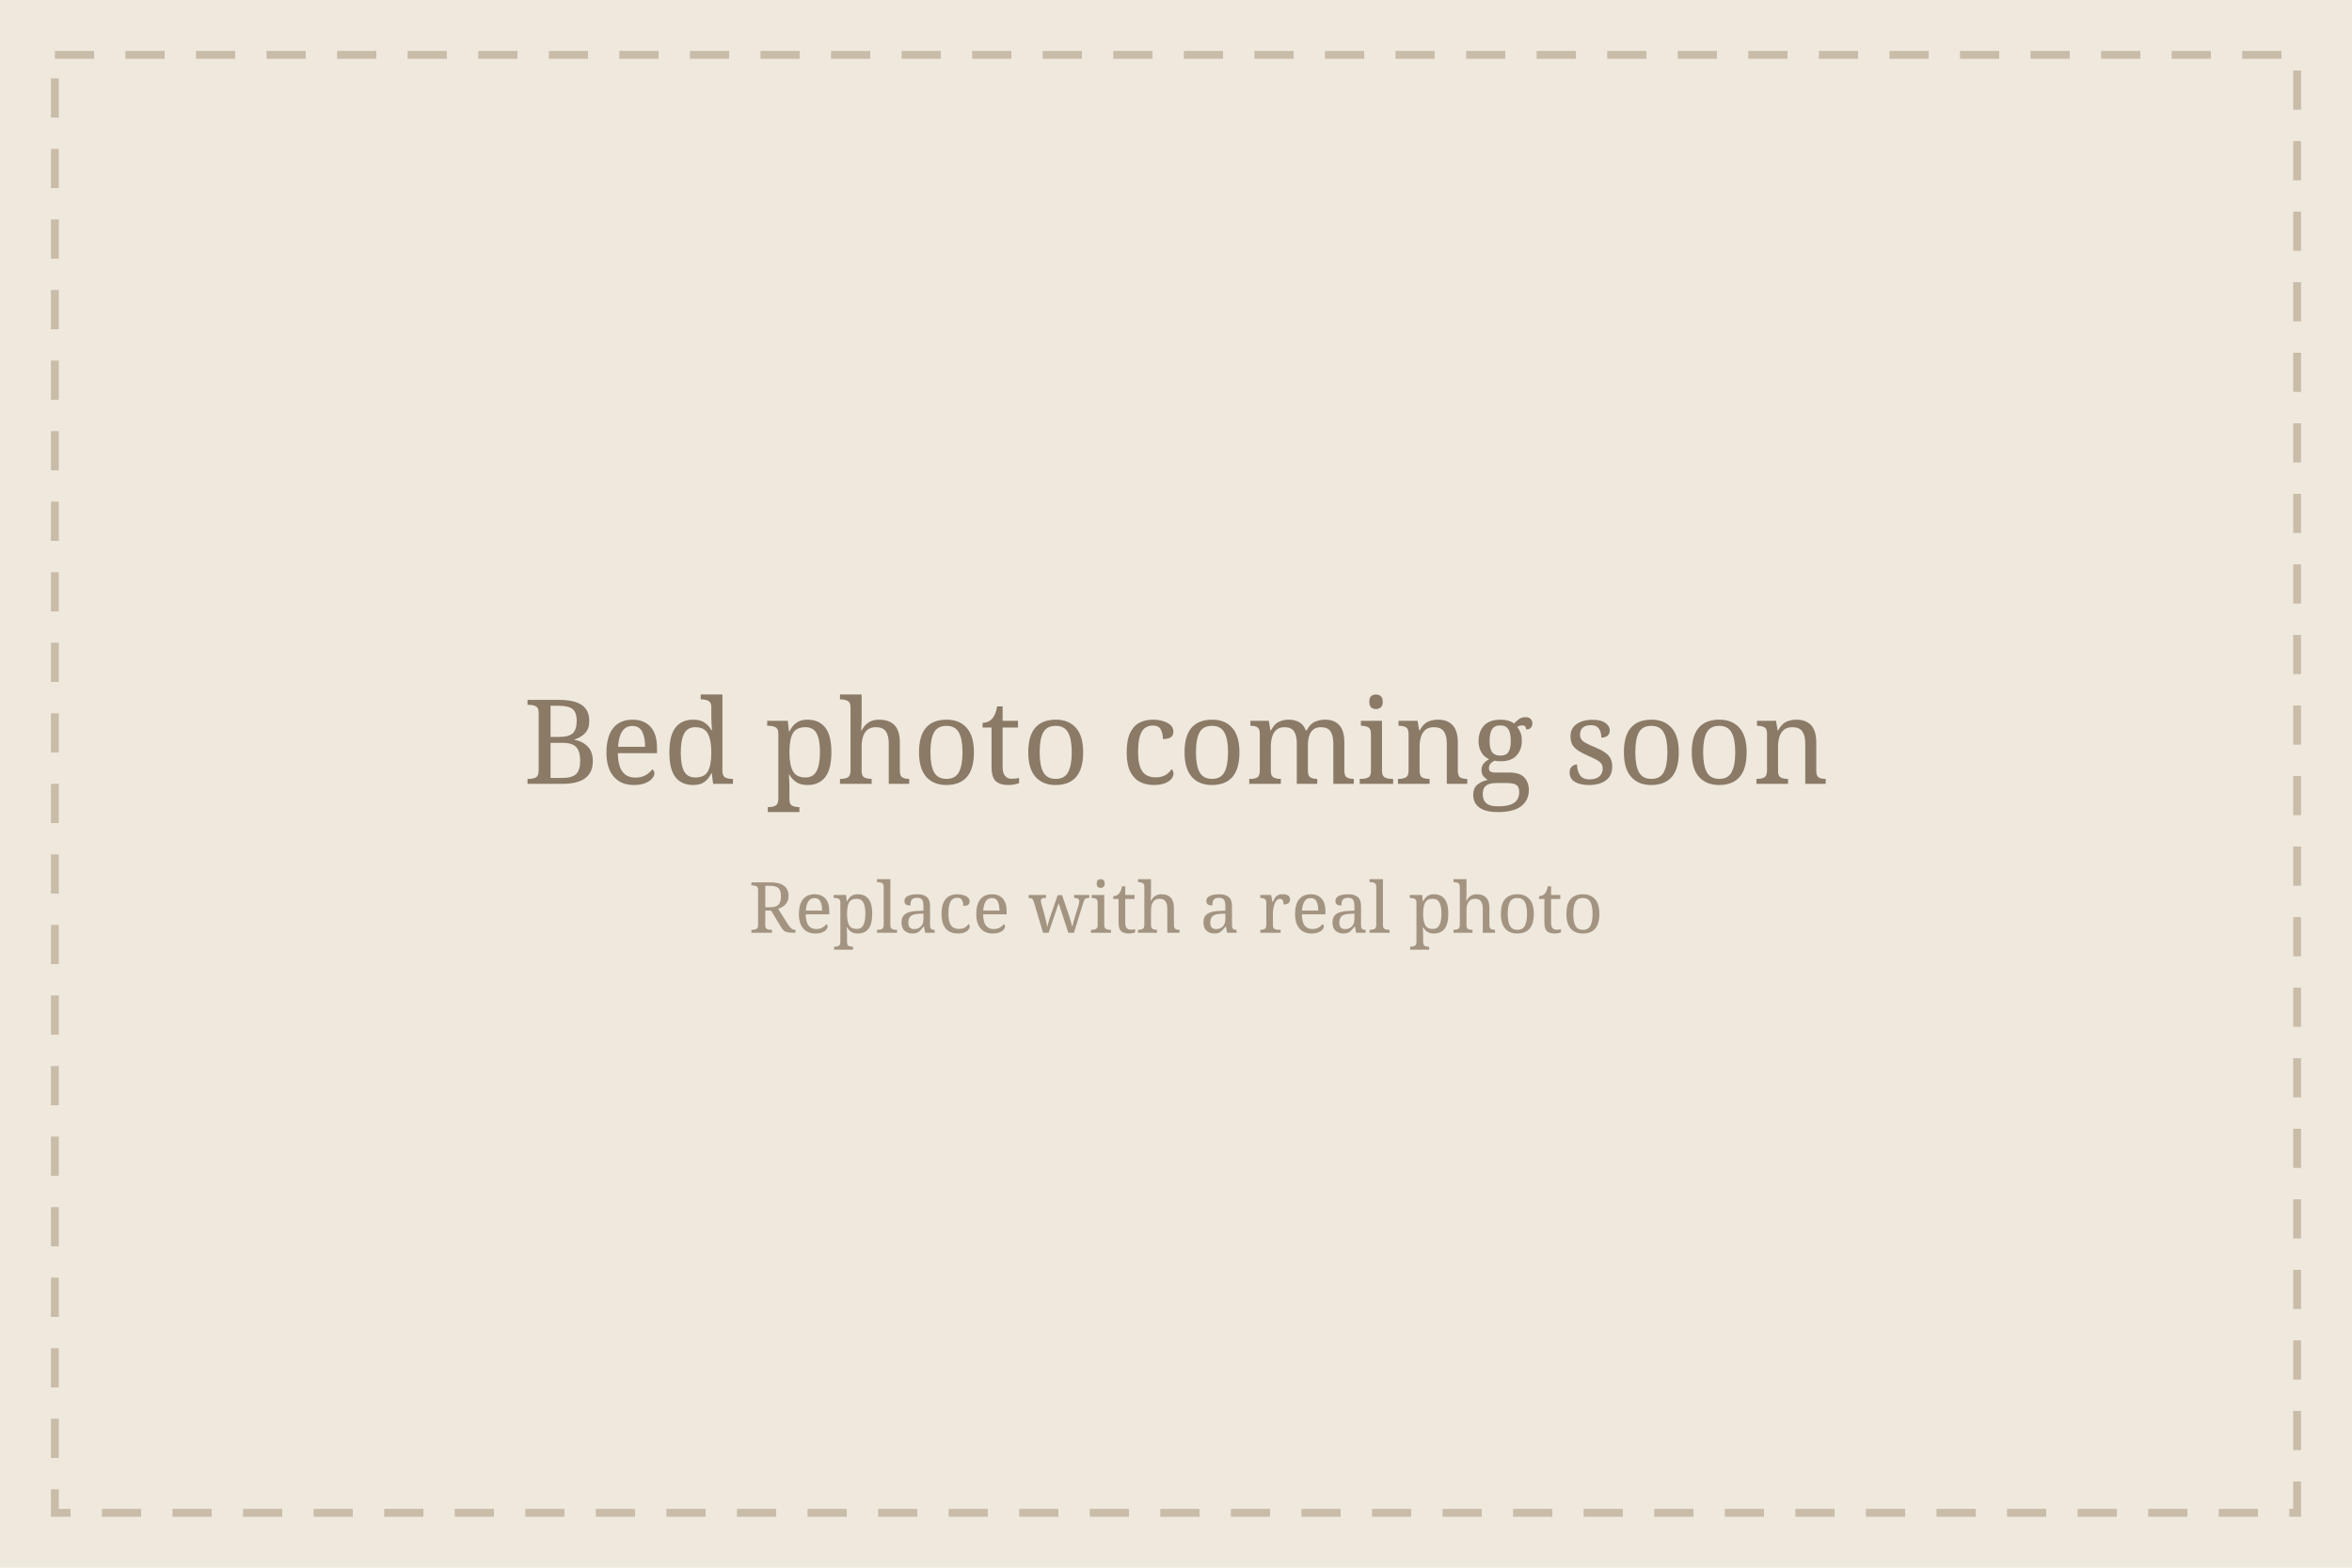
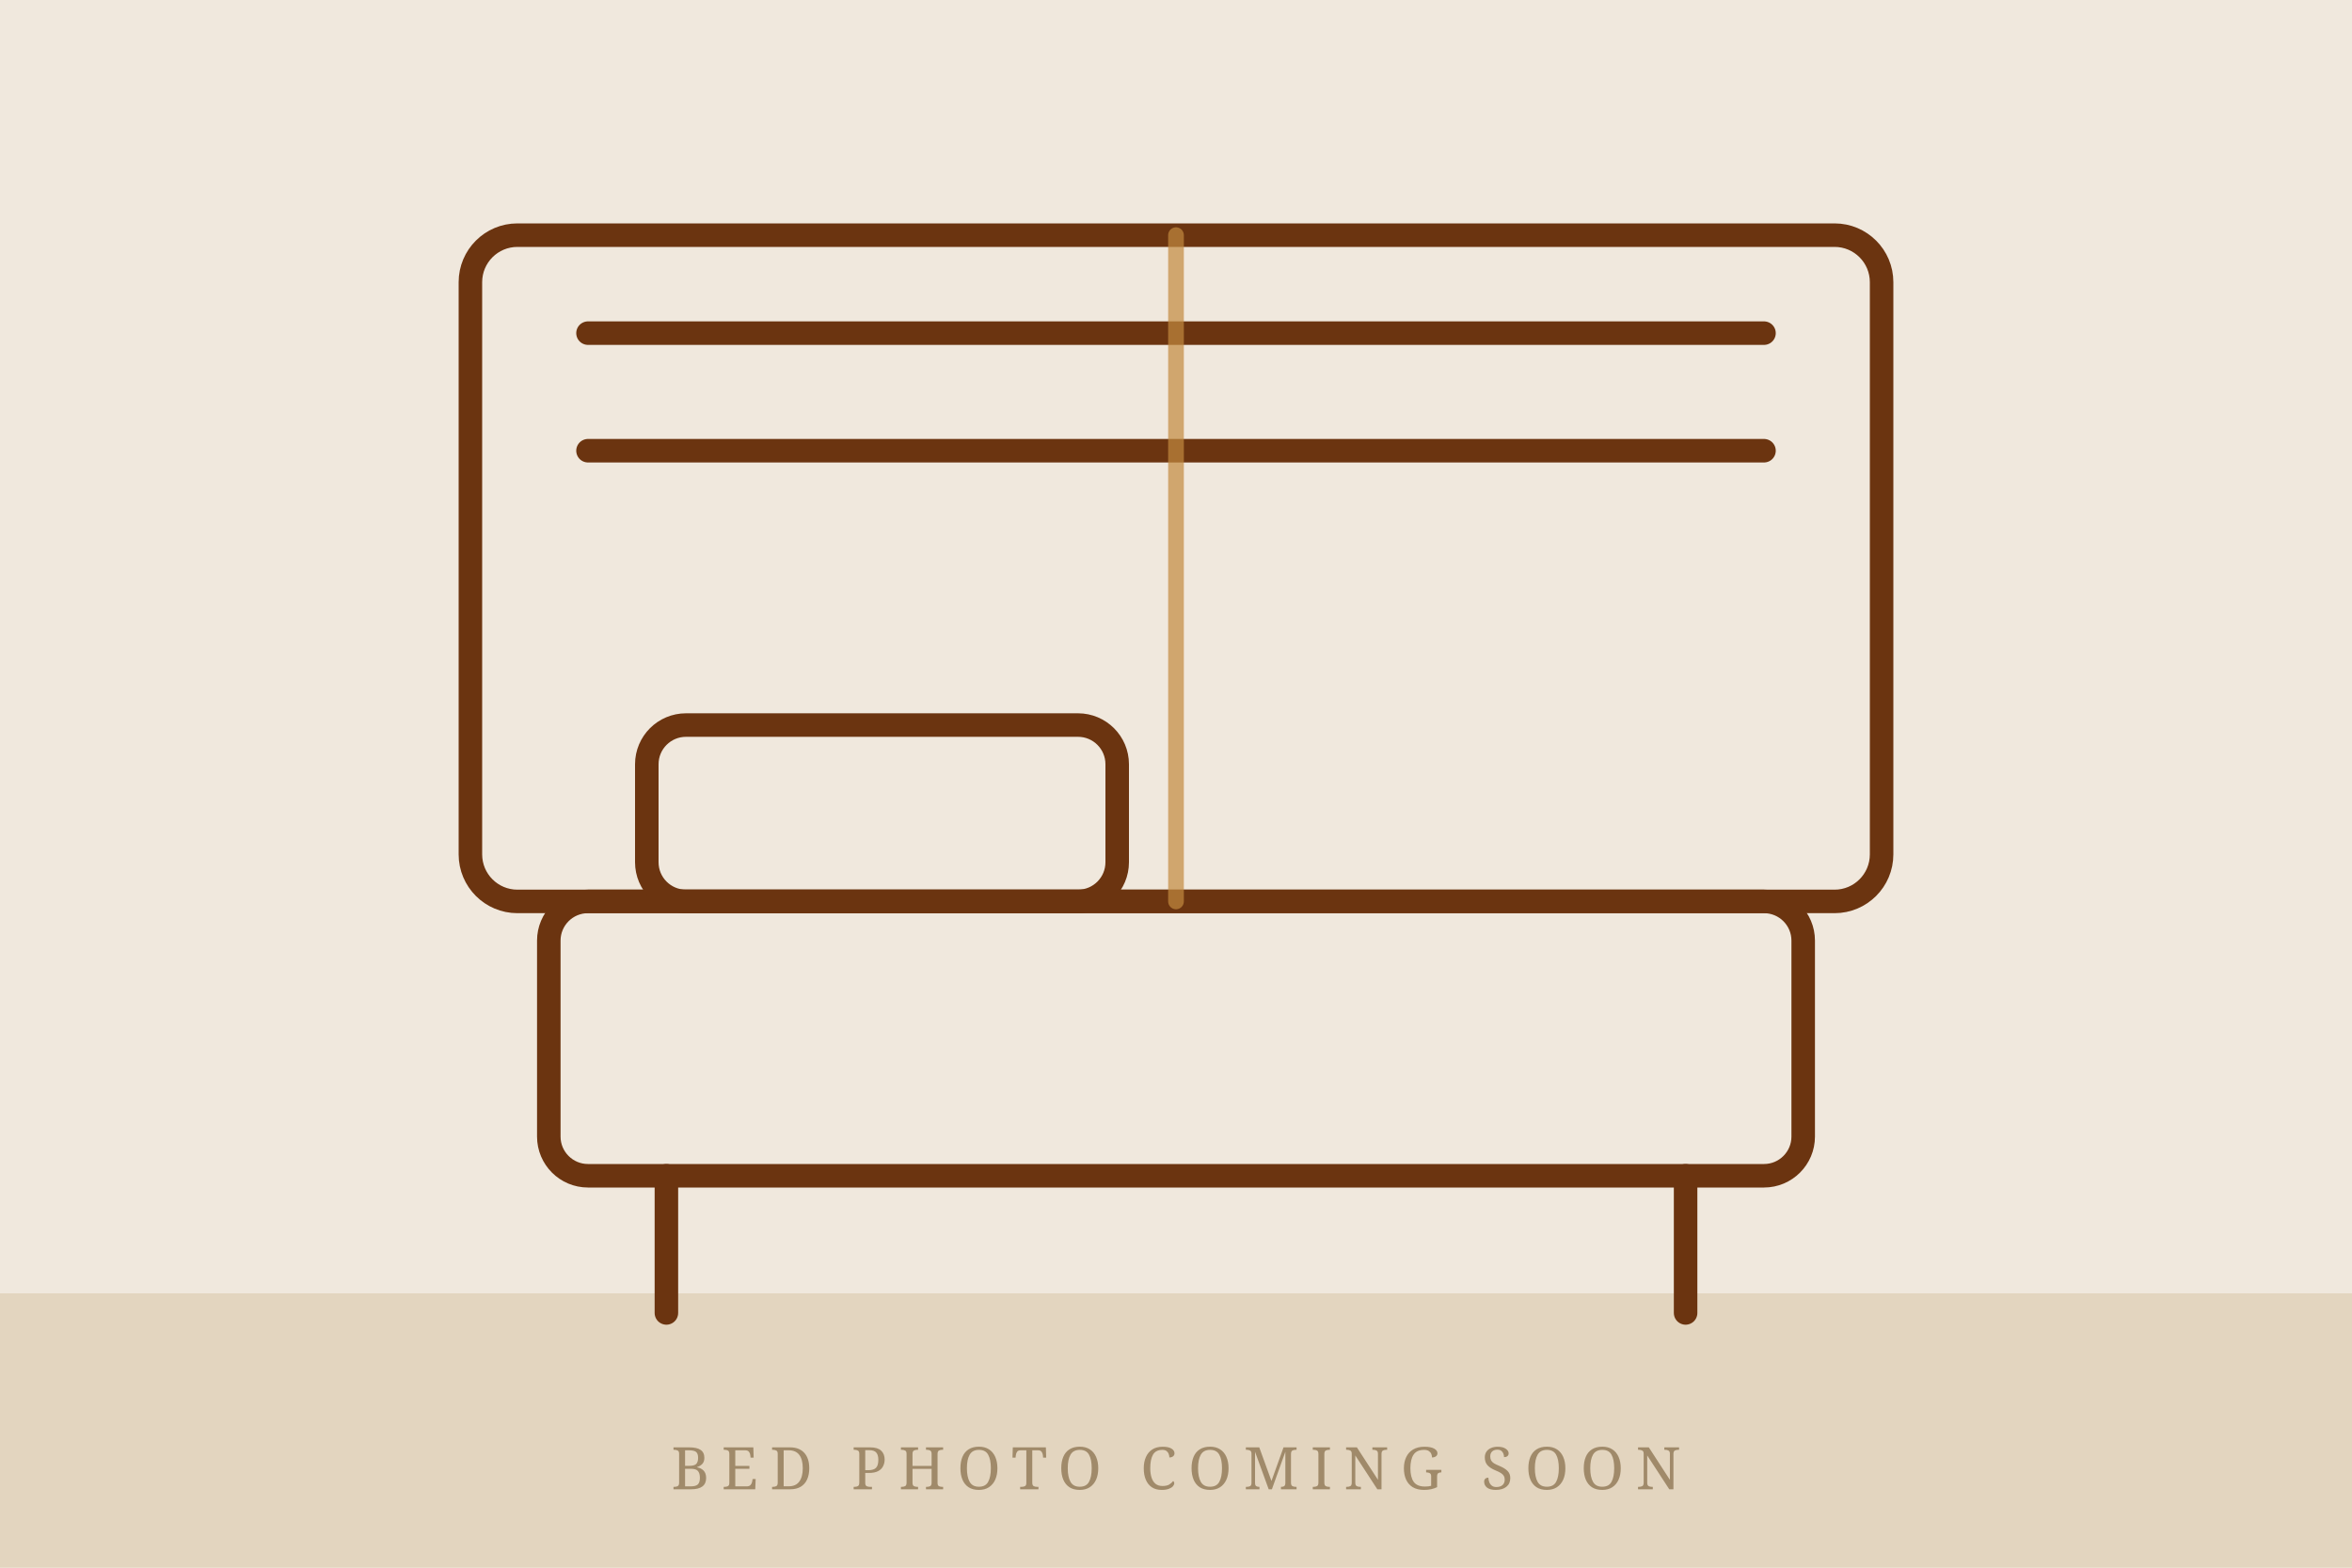
<svg xmlns="http://www.w3.org/2000/svg" viewBox="0 0 600 400">
-   <rect width="600" height="400" fill="#EFE8DD" />
-   <rect x="14" y="14" width="572" height="372" fill="none" stroke="#C9BCA8" stroke-width="2" stroke-dasharray="10 8" />
-   <text x="300" y="200" font-family="Georgia, serif" font-size="30" fill="#8A7A66" text-anchor="middle">Bed photo coming soon</text>
-   <text x="300" y="238" font-family="Georgia, serif" font-size="18" fill="#A39481" text-anchor="middle">Replace with a real photo</text>
+   <rect width="600" height="400" fill="#f0e8dd" />
+   <rect x="0" y="330" width="600" height="70" fill="#e3d5bf" />
+   <g stroke="#6b3410" stroke-width="6" fill="none" stroke-linecap="round" stroke-linejoin="round">
+     <rect x="120" y="60" width="360" height="170" rx="12" />
+     <path d="M150 85 h300 M150 115 h300" />
+     <rect x="140" y="230" width="320" height="70" rx="10" />
+     <rect x="165" y="185" width="120" height="45" rx="10" />
+     <path d="M170 300 v35 M430 300 v35" />
+   </g>
+   <g stroke="#c28a3e" stroke-width="4" fill="none" stroke-linecap="round" opacity="0.7">
+     <path d="M300 60 v170" />
+   </g>
+   <text x="300" y="380" font-family="Georgia, serif" font-size="15" fill="#a08a6a" text-anchor="middle" letter-spacing="3">BED PHOTO COMING SOON</text>
</svg>
